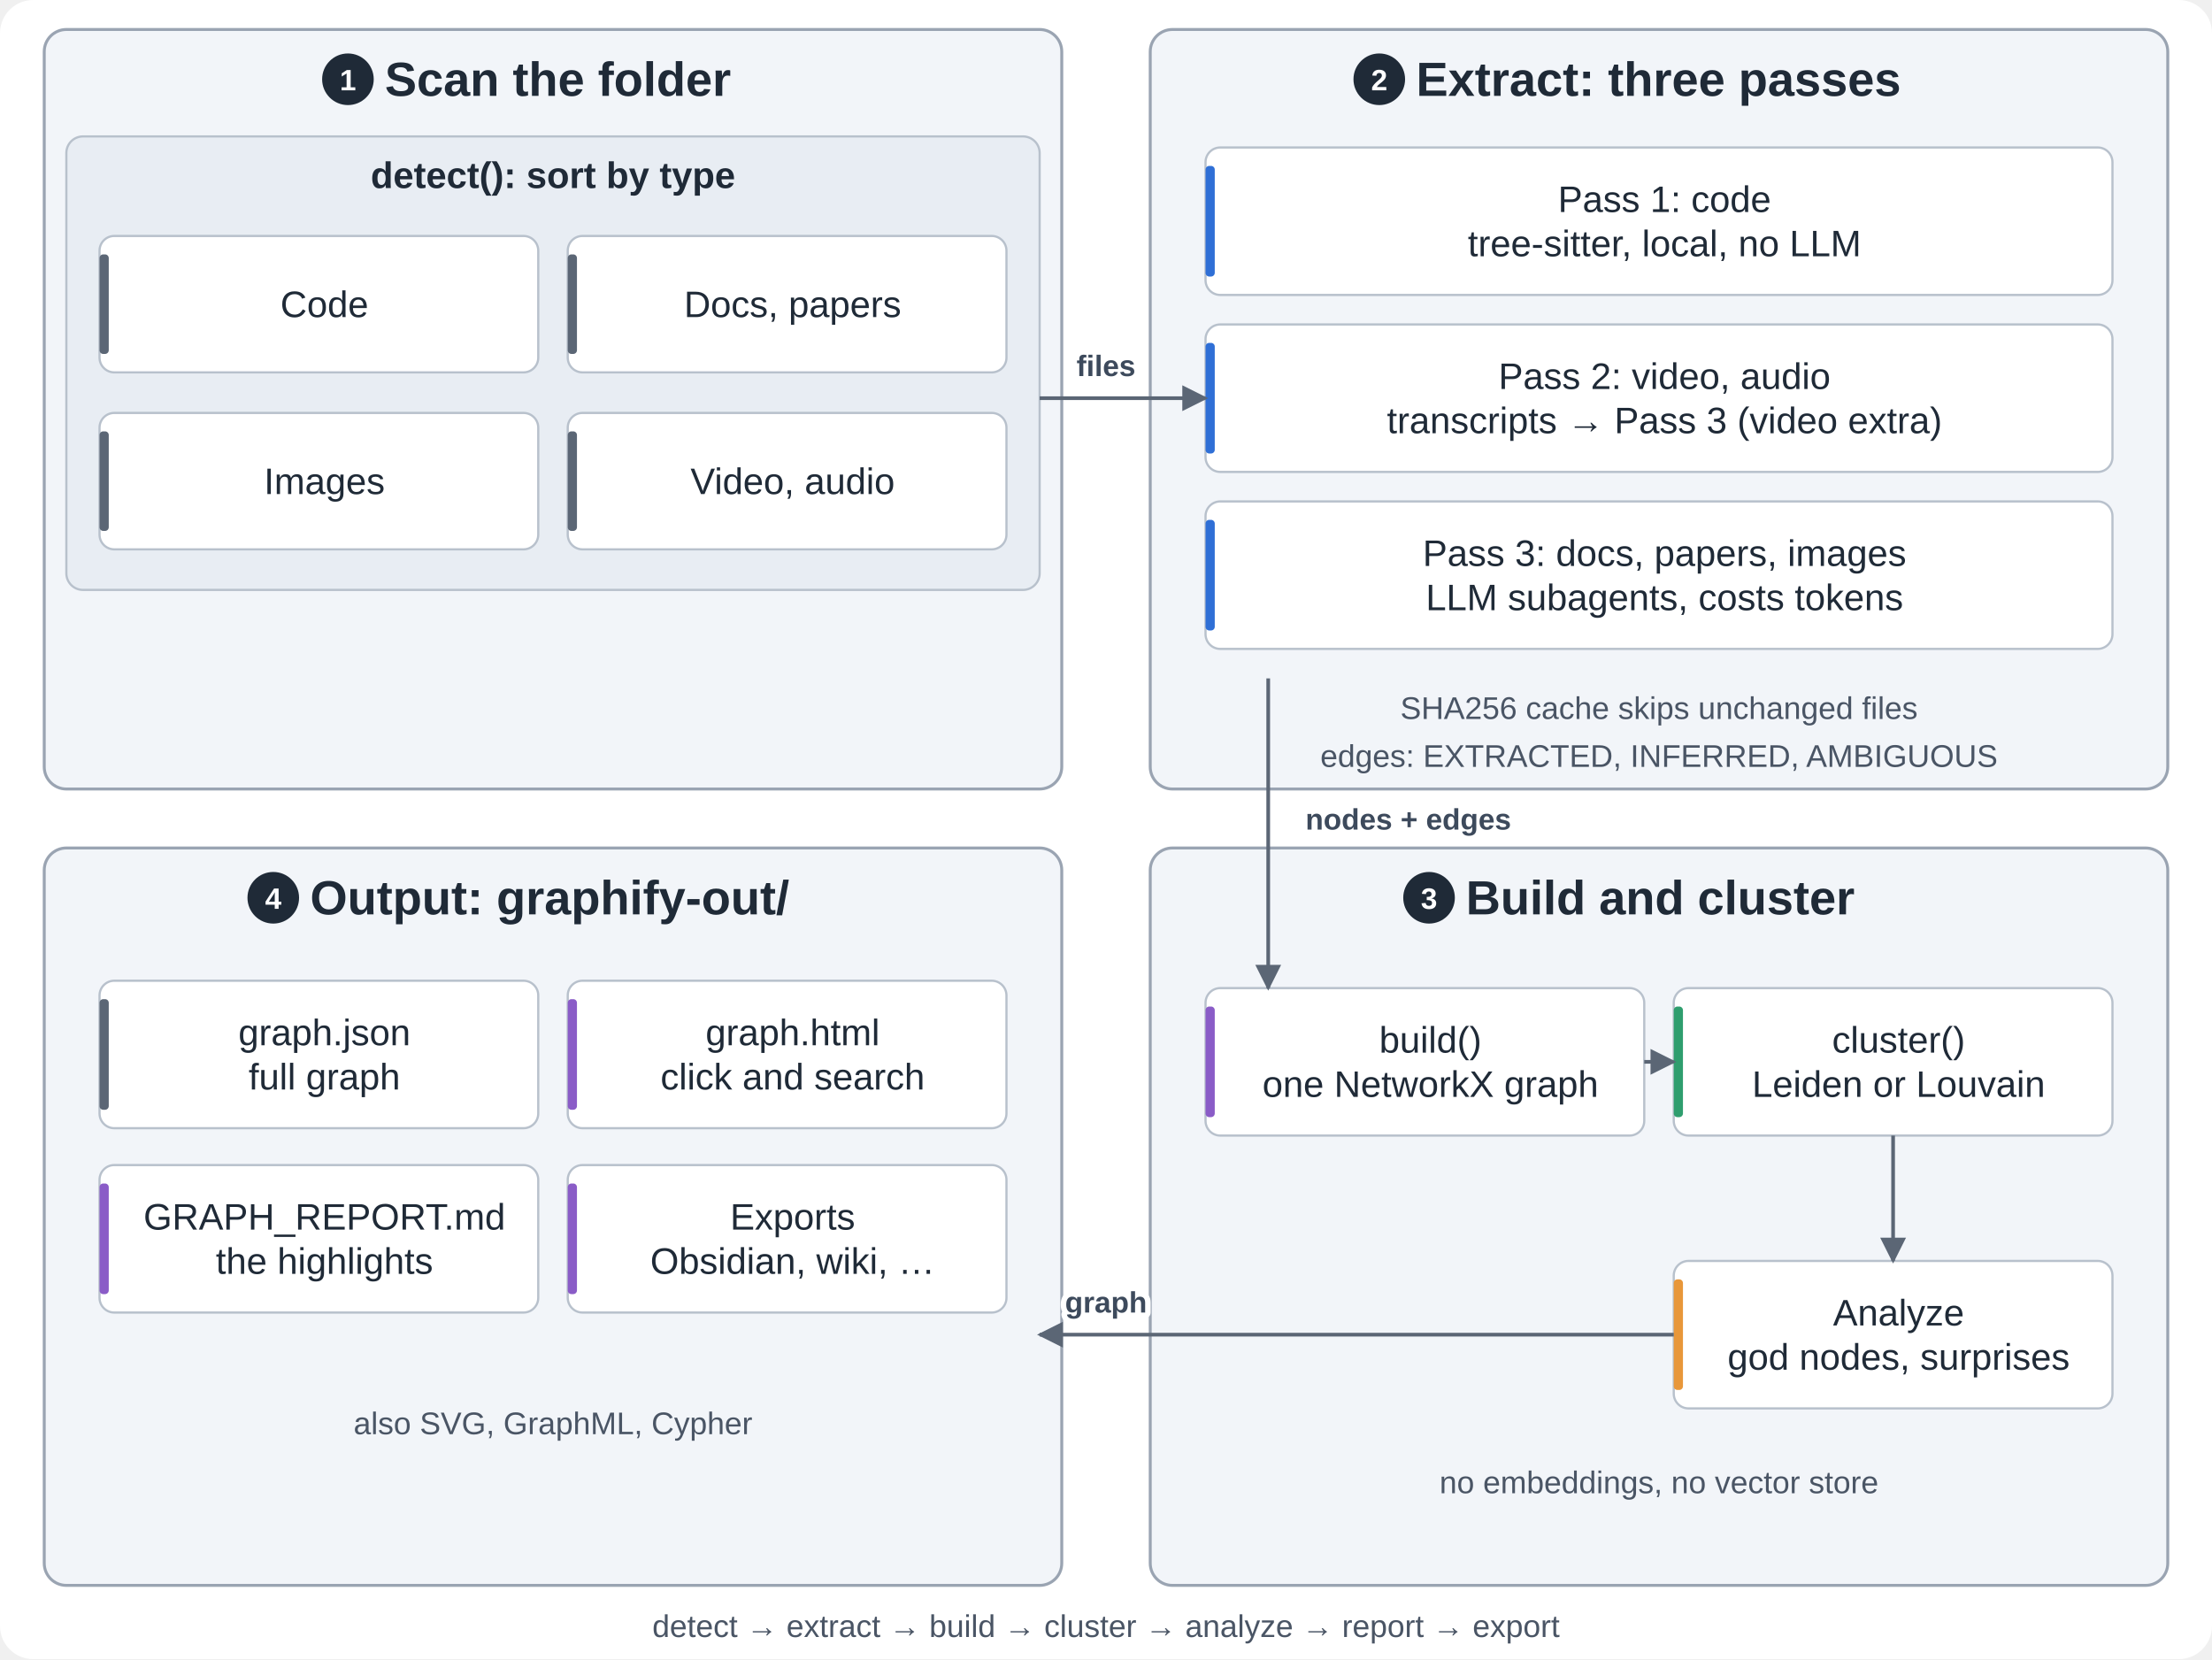
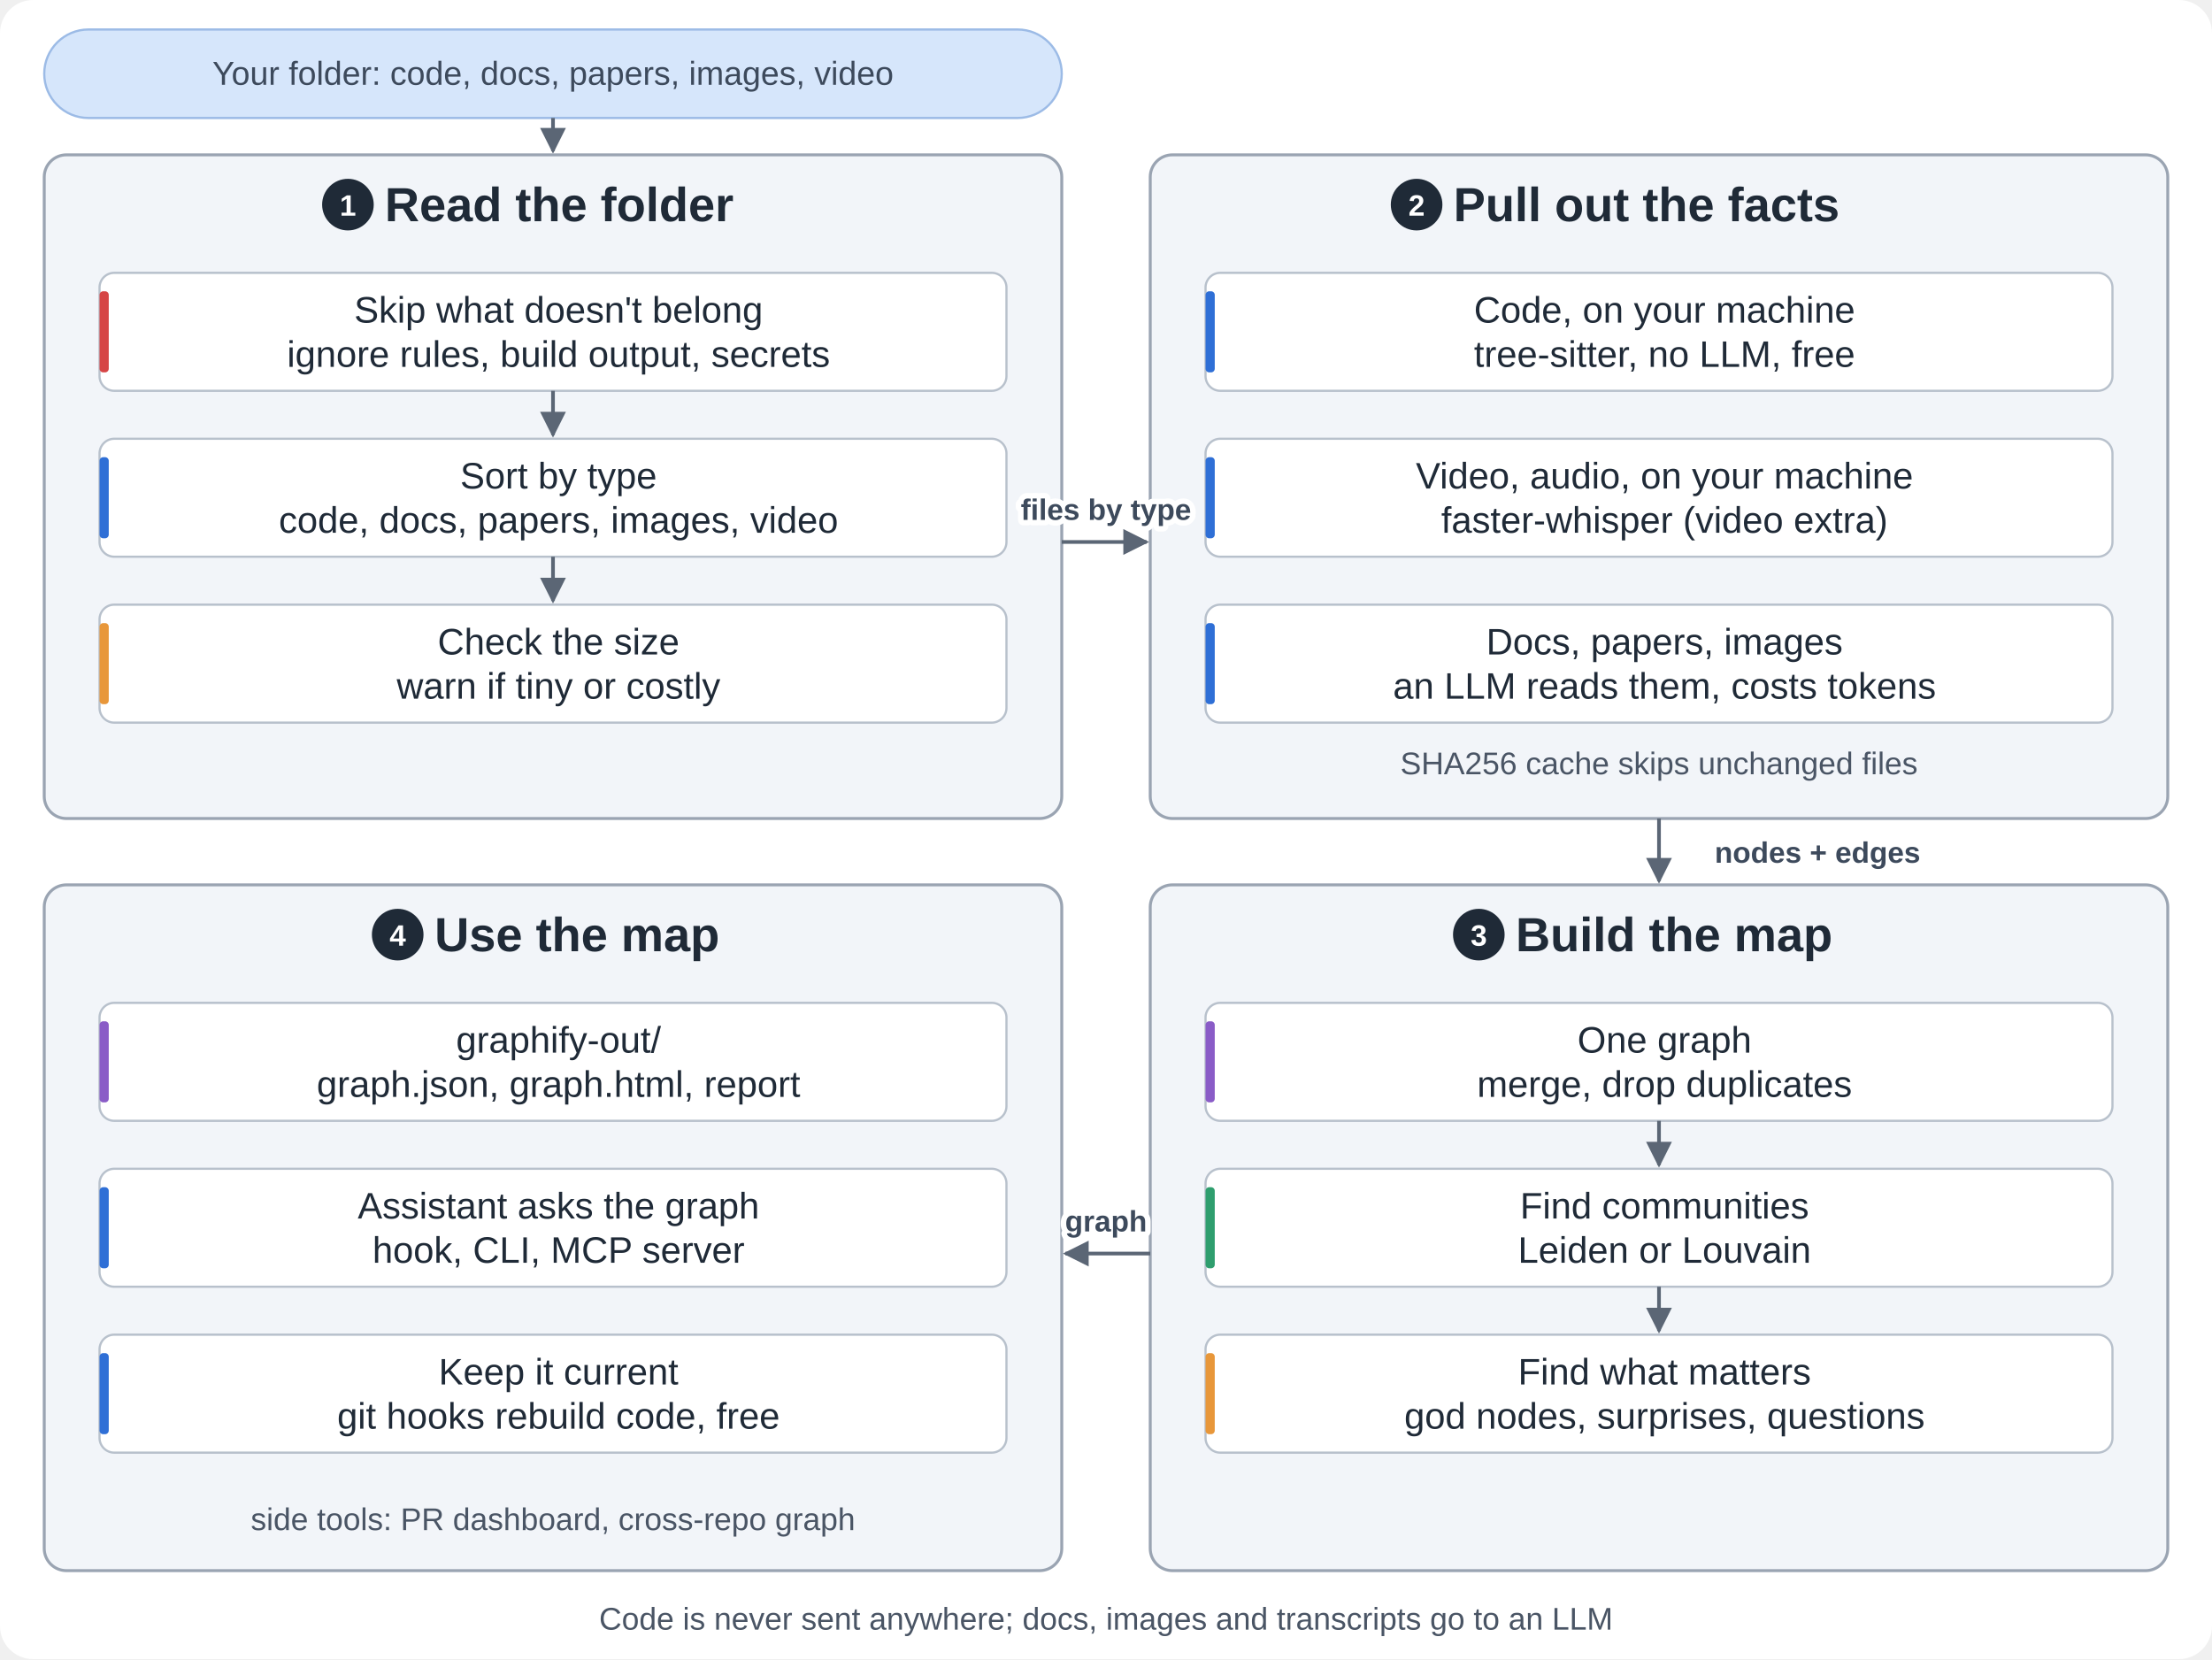
<svg xmlns="http://www.w3.org/2000/svg" viewBox="0 0 1200 900" width="1200" height="900" role="img" aria-labelledby="t d">
  <defs>
    <marker id="arr" viewBox="0 0 10 10" refX="9" refY="5" markerWidth="7" markerHeight="7" orient="auto">
      <path d="M0 0L10 5L0 10z" fill="#5b6675" />
    </marker>
    <marker id="ca" viewBox="0 0 10 10" refX="5" refY="5" markerWidth="6" markerHeight="6" orient="auto">
      <path d="M0 0L10 5L0 10z" fill="#5b6675" />
    </marker>
  </defs>
  <style>
text{font-family:-apple-system,"Helvetica Neue",Arial,"PingFang SC",sans-serif;fill:#1f2a37}
.gt{font-size:26px;font-weight:700}
.st{font-size:20px;font-weight:700}
.ag{font-size:20px}
.q{font-size:18px;fill:#3d4a5c}
.lb{font-size:17px;fill:#4a5565}
.al{font-size:16px;font-weight:600;fill:#3d4a5c;paint-order:stroke;stroke:#ffffff;stroke-width:6px;stroke-linejoin:round}
.grp{fill:#f2f5f9;stroke:#9aa4b2;stroke-width:1.6}
.sub{fill:#e8edf3;stroke:#b8c1cc;stroke-width:1.2}
.agent{fill:#ffffff;stroke:#b8c1cc;stroke-width:1.2}
.human{fill:#d6e6fb;stroke:#9cbbe6;stroke-width:1.2}
.front{fill:#dcf0e0;stroke:#9ccfa8;stroke-width:1.2}
.flow{stroke:#5b6675;stroke-width:2;fill:none;marker-end:url(#arr)}
.back{stroke-dasharray:7 5}
.cyc{stroke:#5b6675;stroke-width:2;fill:none;marker-end:url(#ca)}
.num{fill:#1f2a37}
.numt{font-size:16px;font-weight:700;fill:#ffffff}
</style>
  <rect width="1200" height="900" rx="18" fill="#ffffff" />
-   <rect x="24" y="16" width="552" height="412" rx="12" class="grp" />
-   <circle cx="188.75" cy="43" r="14" class="num" />
-   <text x="188.75" y="49" class="numt" text-anchor="middle">1</text>
-   <text x="208.75" y="52" class="gt" text-anchor="start">Scan the folder</text>
-   <rect x="36" y="74" width="528" height="246" rx="9" class="sub" />
-   <text x="300.0" y="102" class="st" text-anchor="middle">detect(): sort by type</text>
-   <rect x="54" y="128" width="238" height="74" rx="8" class="agent" />
-   <rect x="54" y="138" width="5" height="54" rx="2" fill="#5b6675" />
-   <text x="176.0" y="172.0" class="ag" text-anchor="middle">Code</text>
-   <rect x="308" y="128" width="238" height="74" rx="8" class="agent" />
-   <rect x="308" y="138" width="5" height="54" rx="2" fill="#5b6675" />
-   <text x="430.0" y="172.0" class="ag" text-anchor="middle">Docs, papers</text>
-   <rect x="54" y="224" width="238" height="74" rx="8" class="agent" />
-   <rect x="54" y="234" width="5" height="54" rx="2" fill="#5b6675" />
-   <text x="176.0" y="268.0" class="ag" text-anchor="middle">Images</text>
-   <rect x="308" y="224" width="238" height="74" rx="8" class="agent" />
-   <rect x="308" y="234" width="5" height="54" rx="2" fill="#5b6675" />
-   <text x="430.0" y="268.0" class="ag" text-anchor="middle">Video, audio</text>
-   <rect x="624" y="16" width="552" height="412" rx="12" class="grp" />
-   <circle cx="748.25" cy="43" r="14" class="num" />
-   <text x="748.25" y="49" class="numt" text-anchor="middle">2</text>
-   <text x="768.25" y="52" class="gt" text-anchor="start">Extract: three passes</text>
-   <rect x="654" y="80" width="492" height="80" rx="8" class="agent" />
-   <rect x="654" y="90" width="5" height="60" rx="2" fill="#2f6fd6" />
-   <text x="903.0" y="115.0" class="ag" text-anchor="middle">Pass 1: code</text>
-   <text x="903.0" y="139.0" class="ag" text-anchor="middle">tree-sitter, local, no LLM</text>
-   <rect x="654" y="176" width="492" height="80" rx="8" class="agent" />
-   <rect x="654" y="186" width="5" height="60" rx="2" fill="#2f6fd6" />
-   <text x="903.0" y="211.0" class="ag" text-anchor="middle">Pass 2: video, audio</text>
-   <text x="903.0" y="235.0" class="ag" text-anchor="middle">transcripts → Pass 3 (video extra)</text>
-   <rect x="654" y="272" width="492" height="80" rx="8" class="agent" />
-   <rect x="654" y="282" width="5" height="60" rx="2" fill="#2f6fd6" />
-   <text x="903.0" y="307.0" class="ag" text-anchor="middle">Pass 3: docs, papers, images</text>
-   <text x="903.0" y="331.0" class="ag" text-anchor="middle">LLM subagents, costs tokens</text>
-   <text x="900.0" y="390" class="lb" text-anchor="middle">SHA256 cache skips unchanged files</text>
-   <text x="900.0" y="416" class="lb" text-anchor="middle">edges: EXTRACTED, INFERRED, AMBIGUOUS</text>
-   <rect x="624" y="460" width="552" height="400" rx="12" class="grp" />
-   <circle cx="775.25" cy="487" r="14" class="num" />
-   <text x="775.25" y="493" class="numt" text-anchor="middle">3</text>
-   <text x="795.25" y="496" class="gt" text-anchor="start">Build and cluster</text>
-   <rect x="654" y="536" width="238" height="80" rx="8" class="agent" />
-   <rect x="654" y="546" width="5" height="60" rx="2" fill="#8a5cc7" />
-   <text x="776.0" y="571.0" class="ag" text-anchor="middle">build()</text>
-   <text x="776.0" y="595.0" class="ag" text-anchor="middle">one NetworkX graph</text>
-   <rect x="908" y="536" width="238" height="80" rx="8" class="agent" />
-   <rect x="908" y="546" width="5" height="60" rx="2" fill="#2f9e6e" />
-   <text x="1030.0" y="571.0" class="ag" text-anchor="middle">cluster()</text>
-   <text x="1030.0" y="595.0" class="ag" text-anchor="middle">Leiden or Louvain</text>
-   <rect x="908" y="684" width="238" height="80" rx="8" class="agent" />
-   <rect x="908" y="694" width="5" height="60" rx="2" fill="#e8973a" />
-   <text x="1030.0" y="719.0" class="ag" text-anchor="middle">Analyze</text>
-   <text x="1030.0" y="743.0" class="ag" text-anchor="middle">god nodes, surprises</text>
-   <path d="M892 576.0H908" class="flow" />
-   <path d="M1027.0 616V684" class="flow" />
-   <text x="900.0" y="810" class="lb" text-anchor="middle">no embeddings, no vector store</text>
-   <rect x="24" y="460" width="552" height="400" rx="12" class="grp" />
-   <circle cx="148.25" cy="487" r="14" class="num" />
-   <text x="148.25" y="493" class="numt" text-anchor="middle">4</text>
-   <text x="168.25" y="496" class="gt" text-anchor="start">Output: graphify-out/</text>
-   <rect x="54" y="532" width="238" height="80" rx="8" class="agent" />
-   <rect x="54" y="542" width="5" height="60" rx="2" fill="#5b6675" />
-   <text x="176.0" y="567.0" class="ag" text-anchor="middle">graph.json</text>
-   <text x="176.0" y="591.0" class="ag" text-anchor="middle">full graph</text>
-   <rect x="308" y="532" width="238" height="80" rx="8" class="agent" />
-   <rect x="308" y="542" width="5" height="60" rx="2" fill="#8a5cc7" />
-   <text x="430.0" y="567.0" class="ag" text-anchor="middle">graph.html</text>
-   <text x="430.0" y="591.0" class="ag" text-anchor="middle">click and search</text>
-   <rect x="54" y="632" width="238" height="80" rx="8" class="agent" />
-   <rect x="54" y="642" width="5" height="60" rx="2" fill="#8a5cc7" />
-   <text x="176.0" y="667.0" class="ag" text-anchor="middle">GRAPH_REPORT.md</text>
-   <text x="176.0" y="691.0" class="ag" text-anchor="middle">the highlights</text>
-   <rect x="308" y="632" width="238" height="80" rx="8" class="agent" />
-   <rect x="308" y="642" width="5" height="60" rx="2" fill="#8a5cc7" />
-   <text x="430.0" y="667.0" class="ag" text-anchor="middle">Exports</text>
-   <text x="430.0" y="691.0" class="ag" text-anchor="middle">Obsidian, wiki, …</text>
-   <text x="300.0" y="778" class="lb" text-anchor="middle">also SVG, GraphML, Cypher</text>
-   <path d="M564 216H654" class="flow" />
-   <text x="600" y="204" class="al" text-anchor="middle">files</text>
-   <path d="M688 368V536" class="flow" />
-   <text x="764" y="450" class="al" text-anchor="middle">nodes + edges</text>
-   <path d="M908 724.0H564" class="flow" />
-   <text x="600" y="712.0" class="al" text-anchor="middle">graph</text>
-   <text x="600" y="888" class="lb" text-anchor="middle">detect → extract → build → cluster → analyze → report → export</text>
+   <rect x="24" y="16" width="552" height="48" rx="24.0" class="human" />
+   <text x="300.0" y="46.0" class="q" text-anchor="middle">Your folder: code, docs, papers, images, video</text>
+   <path d="M300.0 64V82" class="flow" />
+   <rect x="24" y="84" width="552" height="360" rx="12" class="grp" />
+   <circle cx="188.75" cy="111" r="14" class="num" />
+   <text x="188.75" y="117" class="numt" text-anchor="middle">1</text>
+   <text x="208.75" y="120" class="gt" text-anchor="start">Read the folder</text>
+   <rect x="54" y="148" width="492" height="64" rx="8" class="agent" />
+   <rect x="54" y="158" width="5" height="44" rx="2" fill="#d64545" />
+   <text x="303.0" y="175.0" class="ag" text-anchor="middle">Skip what doesn't belong</text>
+   <text x="303.0" y="199.0" class="ag" text-anchor="middle">ignore rules, build output, secrets</text>
+   <rect x="54" y="238" width="492" height="64" rx="8" class="agent" />
+   <rect x="54" y="248" width="5" height="44" rx="2" fill="#2f6fd6" />
+   <text x="303.0" y="265.0" class="ag" text-anchor="middle">Sort by type</text>
+   <text x="303.0" y="289.0" class="ag" text-anchor="middle">code, docs, papers, images, video</text>
+   <path d="M300.0 212V236" class="flow" />
+   <rect x="54" y="328" width="492" height="64" rx="8" class="agent" />
+   <rect x="54" y="338" width="5" height="44" rx="2" fill="#e8973a" />
+   <text x="303.0" y="355.0" class="ag" text-anchor="middle">Check the size</text>
+   <text x="303.0" y="379.0" class="ag" text-anchor="middle">warn if tiny or costly</text>
+   <path d="M300.0 302V326" class="flow" />
+   <rect x="624" y="84" width="552" height="360" rx="12" class="grp" />
+   <circle cx="768.5" cy="111" r="14" class="num" />
+   <text x="768.5" y="117" class="numt" text-anchor="middle">2</text>
+   <text x="788.5" y="120" class="gt" text-anchor="start">Pull out the facts</text>
+   <rect x="654" y="148" width="492" height="64" rx="8" class="agent" />
+   <rect x="654" y="158" width="5" height="44" rx="2" fill="#2f6fd6" />
+   <text x="903.0" y="175.0" class="ag" text-anchor="middle">Code, on your machine</text>
+   <text x="903.0" y="199.0" class="ag" text-anchor="middle">tree-sitter, no LLM, free</text>
+   <rect x="654" y="238" width="492" height="64" rx="8" class="agent" />
+   <rect x="654" y="248" width="5" height="44" rx="2" fill="#2f6fd6" />
+   <text x="903.0" y="265.0" class="ag" text-anchor="middle">Video, audio, on your machine</text>
+   <text x="903.0" y="289.0" class="ag" text-anchor="middle">faster-whisper (video extra)</text>
+   <rect x="654" y="328" width="492" height="64" rx="8" class="agent" />
+   <rect x="654" y="338" width="5" height="44" rx="2" fill="#2f6fd6" />
+   <text x="903.0" y="355.0" class="ag" text-anchor="middle">Docs, papers, images</text>
+   <text x="903.0" y="379.0" class="ag" text-anchor="middle">an LLM reads them, costs tokens</text>
+   <text x="900.0" y="420" class="lb" text-anchor="middle">SHA256 cache skips unchanged files</text>
+   <rect x="624" y="480" width="552" height="372" rx="12" class="grp" />
+   <circle cx="802.25" cy="507" r="14" class="num" />
+   <text x="802.25" y="513" class="numt" text-anchor="middle">3</text>
+   <text x="822.25" y="516" class="gt" text-anchor="start">Build the map</text>
+   <rect x="654" y="544" width="492" height="64" rx="8" class="agent" />
+   <rect x="654" y="554" width="5" height="44" rx="2" fill="#8a5cc7" />
+   <text x="903.0" y="571.0" class="ag" text-anchor="middle">One graph</text>
+   <text x="903.0" y="595.0" class="ag" text-anchor="middle">merge, drop duplicates</text>
+   <rect x="654" y="634" width="492" height="64" rx="8" class="agent" />
+   <rect x="654" y="644" width="5" height="44" rx="2" fill="#2f9e6e" />
+   <text x="903.0" y="661.0" class="ag" text-anchor="middle">Find communities</text>
+   <text x="903.0" y="685.0" class="ag" text-anchor="middle">Leiden or Louvain</text>
+   <path d="M900.0 608V632" class="flow" />
+   <rect x="654" y="724" width="492" height="64" rx="8" class="agent" />
+   <rect x="654" y="734" width="5" height="44" rx="2" fill="#e8973a" />
+   <text x="903.0" y="751.0" class="ag" text-anchor="middle">Find what matters</text>
+   <text x="903.0" y="775.0" class="ag" text-anchor="middle">god nodes, surprises, questions</text>
+   <path d="M900.0 698V722" class="flow" />
+   <rect x="24" y="480" width="552" height="372" rx="12" class="grp" />
+   <circle cx="215.75" cy="507" r="14" class="num" />
+   <text x="215.75" y="513" class="numt" text-anchor="middle">4</text>
+   <text x="235.75" y="516" class="gt" text-anchor="start">Use the map</text>
+   <rect x="54" y="544" width="492" height="64" rx="8" class="agent" />
+   <rect x="54" y="554" width="5" height="44" rx="2" fill="#8a5cc7" />
+   <text x="303.0" y="571.0" class="ag" text-anchor="middle">graphify-out/</text>
+   <text x="303.0" y="595.0" class="ag" text-anchor="middle">graph.json, graph.html, report</text>
+   <rect x="54" y="634" width="492" height="64" rx="8" class="agent" />
+   <rect x="54" y="644" width="5" height="44" rx="2" fill="#2f6fd6" />
+   <text x="303.0" y="661.0" class="ag" text-anchor="middle">Assistant asks the graph</text>
+   <text x="303.0" y="685.0" class="ag" text-anchor="middle">hook, CLI, MCP server</text>
+   <rect x="54" y="724" width="492" height="64" rx="8" class="agent" />
+   <rect x="54" y="734" width="5" height="44" rx="2" fill="#2f6fd6" />
+   <text x="303.0" y="751.0" class="ag" text-anchor="middle">Keep it current</text>
+   <text x="303.0" y="775.0" class="ag" text-anchor="middle">git hooks rebuild code, free</text>
+   <text x="300.0" y="830" class="lb" text-anchor="middle">side tools: PR dashboard, cross-repo graph</text>
+   <path d="M576 294H622" class="flow" />
+   <text x="600" y="282" class="al" text-anchor="middle">files by type</text>
+   <path d="M900.0 444V478" class="flow" />
+   <text x="986.0" y="468" class="al" text-anchor="middle">nodes + edges</text>
+   <path d="M624 680H578" class="flow" />
+   <text x="600" y="668" class="al" text-anchor="middle">graph</text>
+   <text x="600" y="884" class="lb" text-anchor="middle">Code is never sent anywhere; docs, images and transcripts go to an LLM</text>
</svg>
